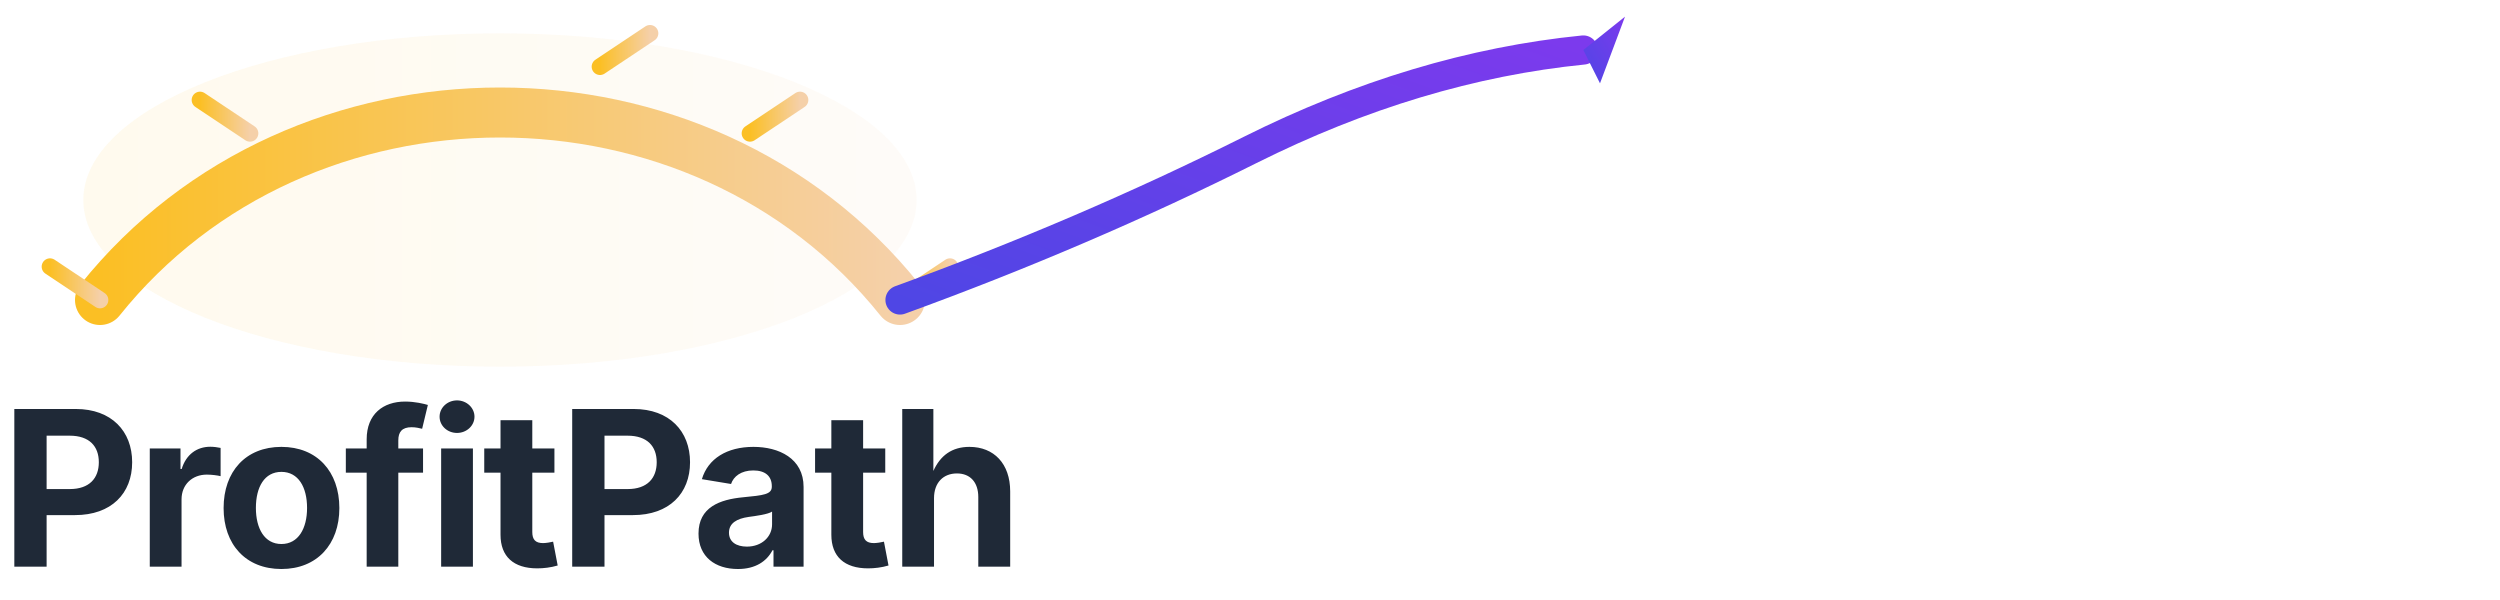
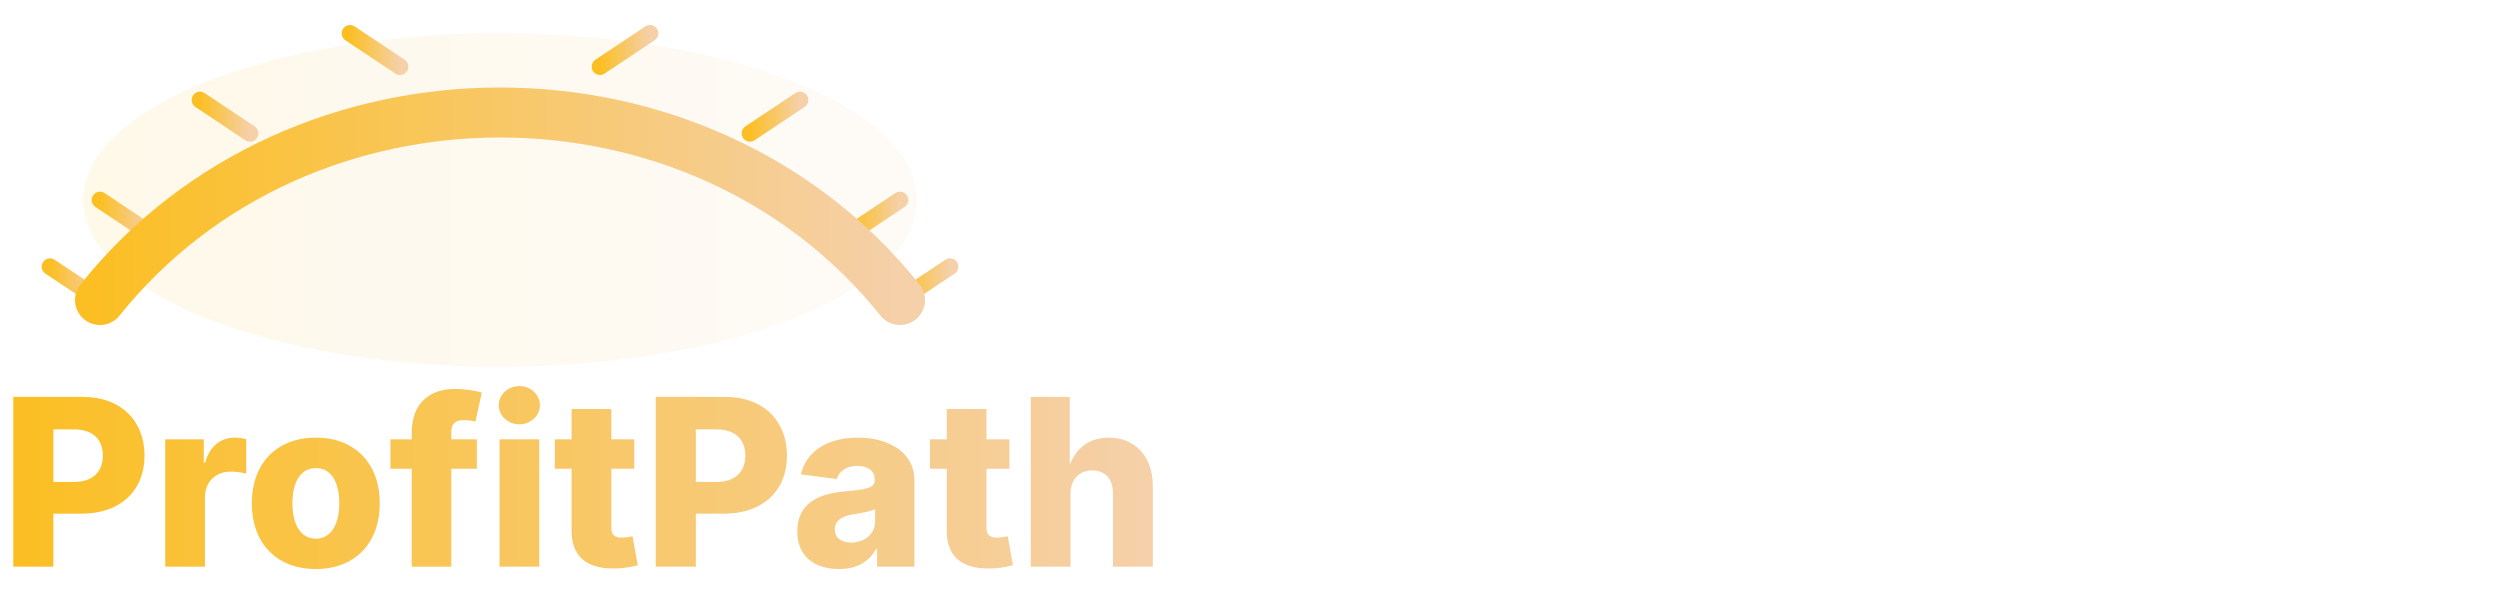
<svg xmlns="http://www.w3.org/2000/svg" viewBox="0 0 300 72" width="300" height="72" aria-hidden="true" focusable="false">
  <defs>
    <linearGradient id="sunGradient" x1="0" x2="1">
      <stop offset="0%" stop-color="#fbbf24" />
      <stop offset="100%" stop-color="#f5d0a9" />
    </linearGradient>
-     <linearGradient id="pathGradient" x1="0" y1="1" x2="1" y2="0">
-       <stop offset="0%" stop-color="#4f46e5" />
-       <stop offset="100%" stop-color="#7c3aed" />
-     </linearGradient>
  </defs>
-   <g>
-     <ellipse cx="60" cy="24" rx="50" ry="20" fill="url(#sunGradient)" opacity="0.08" />
-     <path d="M12 36 C36 6, 84 6, 108 36" fill="none" stroke="url(#sunGradient)" stroke-width="6" stroke-linecap="round" />
+   <g transform="translate(0,0)">
+     <ellipse cx="60" cy="24" rx="50" ry="20" fill="url(#sunGradient)" opacity="0.1" />
    <line x1="12" y1="36" x2="6" y2="32" stroke="url(#sunGradient)" stroke-width="2" stroke-linecap="round" />
+     <line x1="18" y1="28" x2="12" y2="24" stroke="url(#sunGradient)" stroke-width="2" stroke-linecap="round" />
    <line x1="30" y1="16" x2="24" y2="12" stroke="url(#sunGradient)" stroke-width="2" stroke-linecap="round" />
+     <line x1="48" y1="8" x2="42" y2="4" stroke="url(#sunGradient)" stroke-width="2" stroke-linecap="round" />
    <line x1="72" y1="8" x2="78" y2="4" stroke="url(#sunGradient)" stroke-width="2" stroke-linecap="round" />
    <line x1="90" y1="16" x2="96" y2="12" stroke="url(#sunGradient)" stroke-width="2" stroke-linecap="round" />
+     <line x1="102" y1="28" x2="108" y2="24" stroke="url(#sunGradient)" stroke-width="2" stroke-linecap="round" />
    <line x1="108" y1="36" x2="114" y2="32" stroke="url(#sunGradient)" stroke-width="2" stroke-linecap="round" />
+     <path d="M12 36 C36 6, 84 6, 108 36" fill="none" stroke="url(#sunGradient)" stroke-width="6" stroke-linecap="round" />
  </g>
-   <g>
-     <path d="M108 36 Q130 28, 150 18 Q170 8, 190 6" fill="none" stroke="url(#pathGradient)" stroke-width="3.5" stroke-linecap="round" stroke-linejoin="round" />
-     <polygon points="190,6 195,2 192,10" fill="url(#pathGradient)" />
-   </g>
-   <text x="0" y="68" font-family="Inter, system-ui, -apple-system, 'Segoe UI', Roboto, 'Helvetica Neue', Arial" font-weight="700" font-size="26" fill="#1f2937" letter-spacing="-0.5">ProfitPath</text>
+   <text x="0" y="68" font-family="Inter, system-ui, -apple-system, 'Segoe UI', Roboto, 'Helvetica Neue', Arial" font-weight="800" font-size="28" fill="url(#sunGradient)">ProfitPath</text>
</svg>
